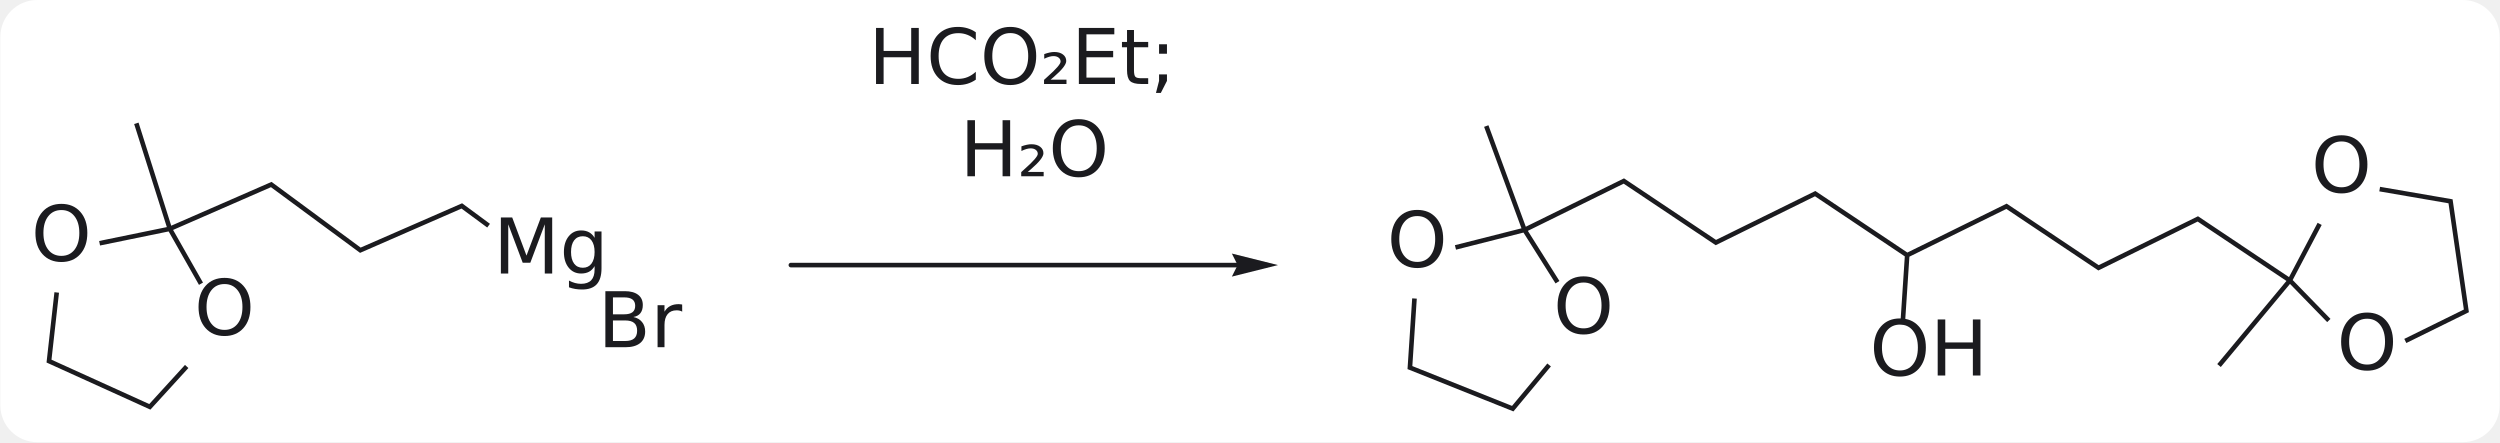
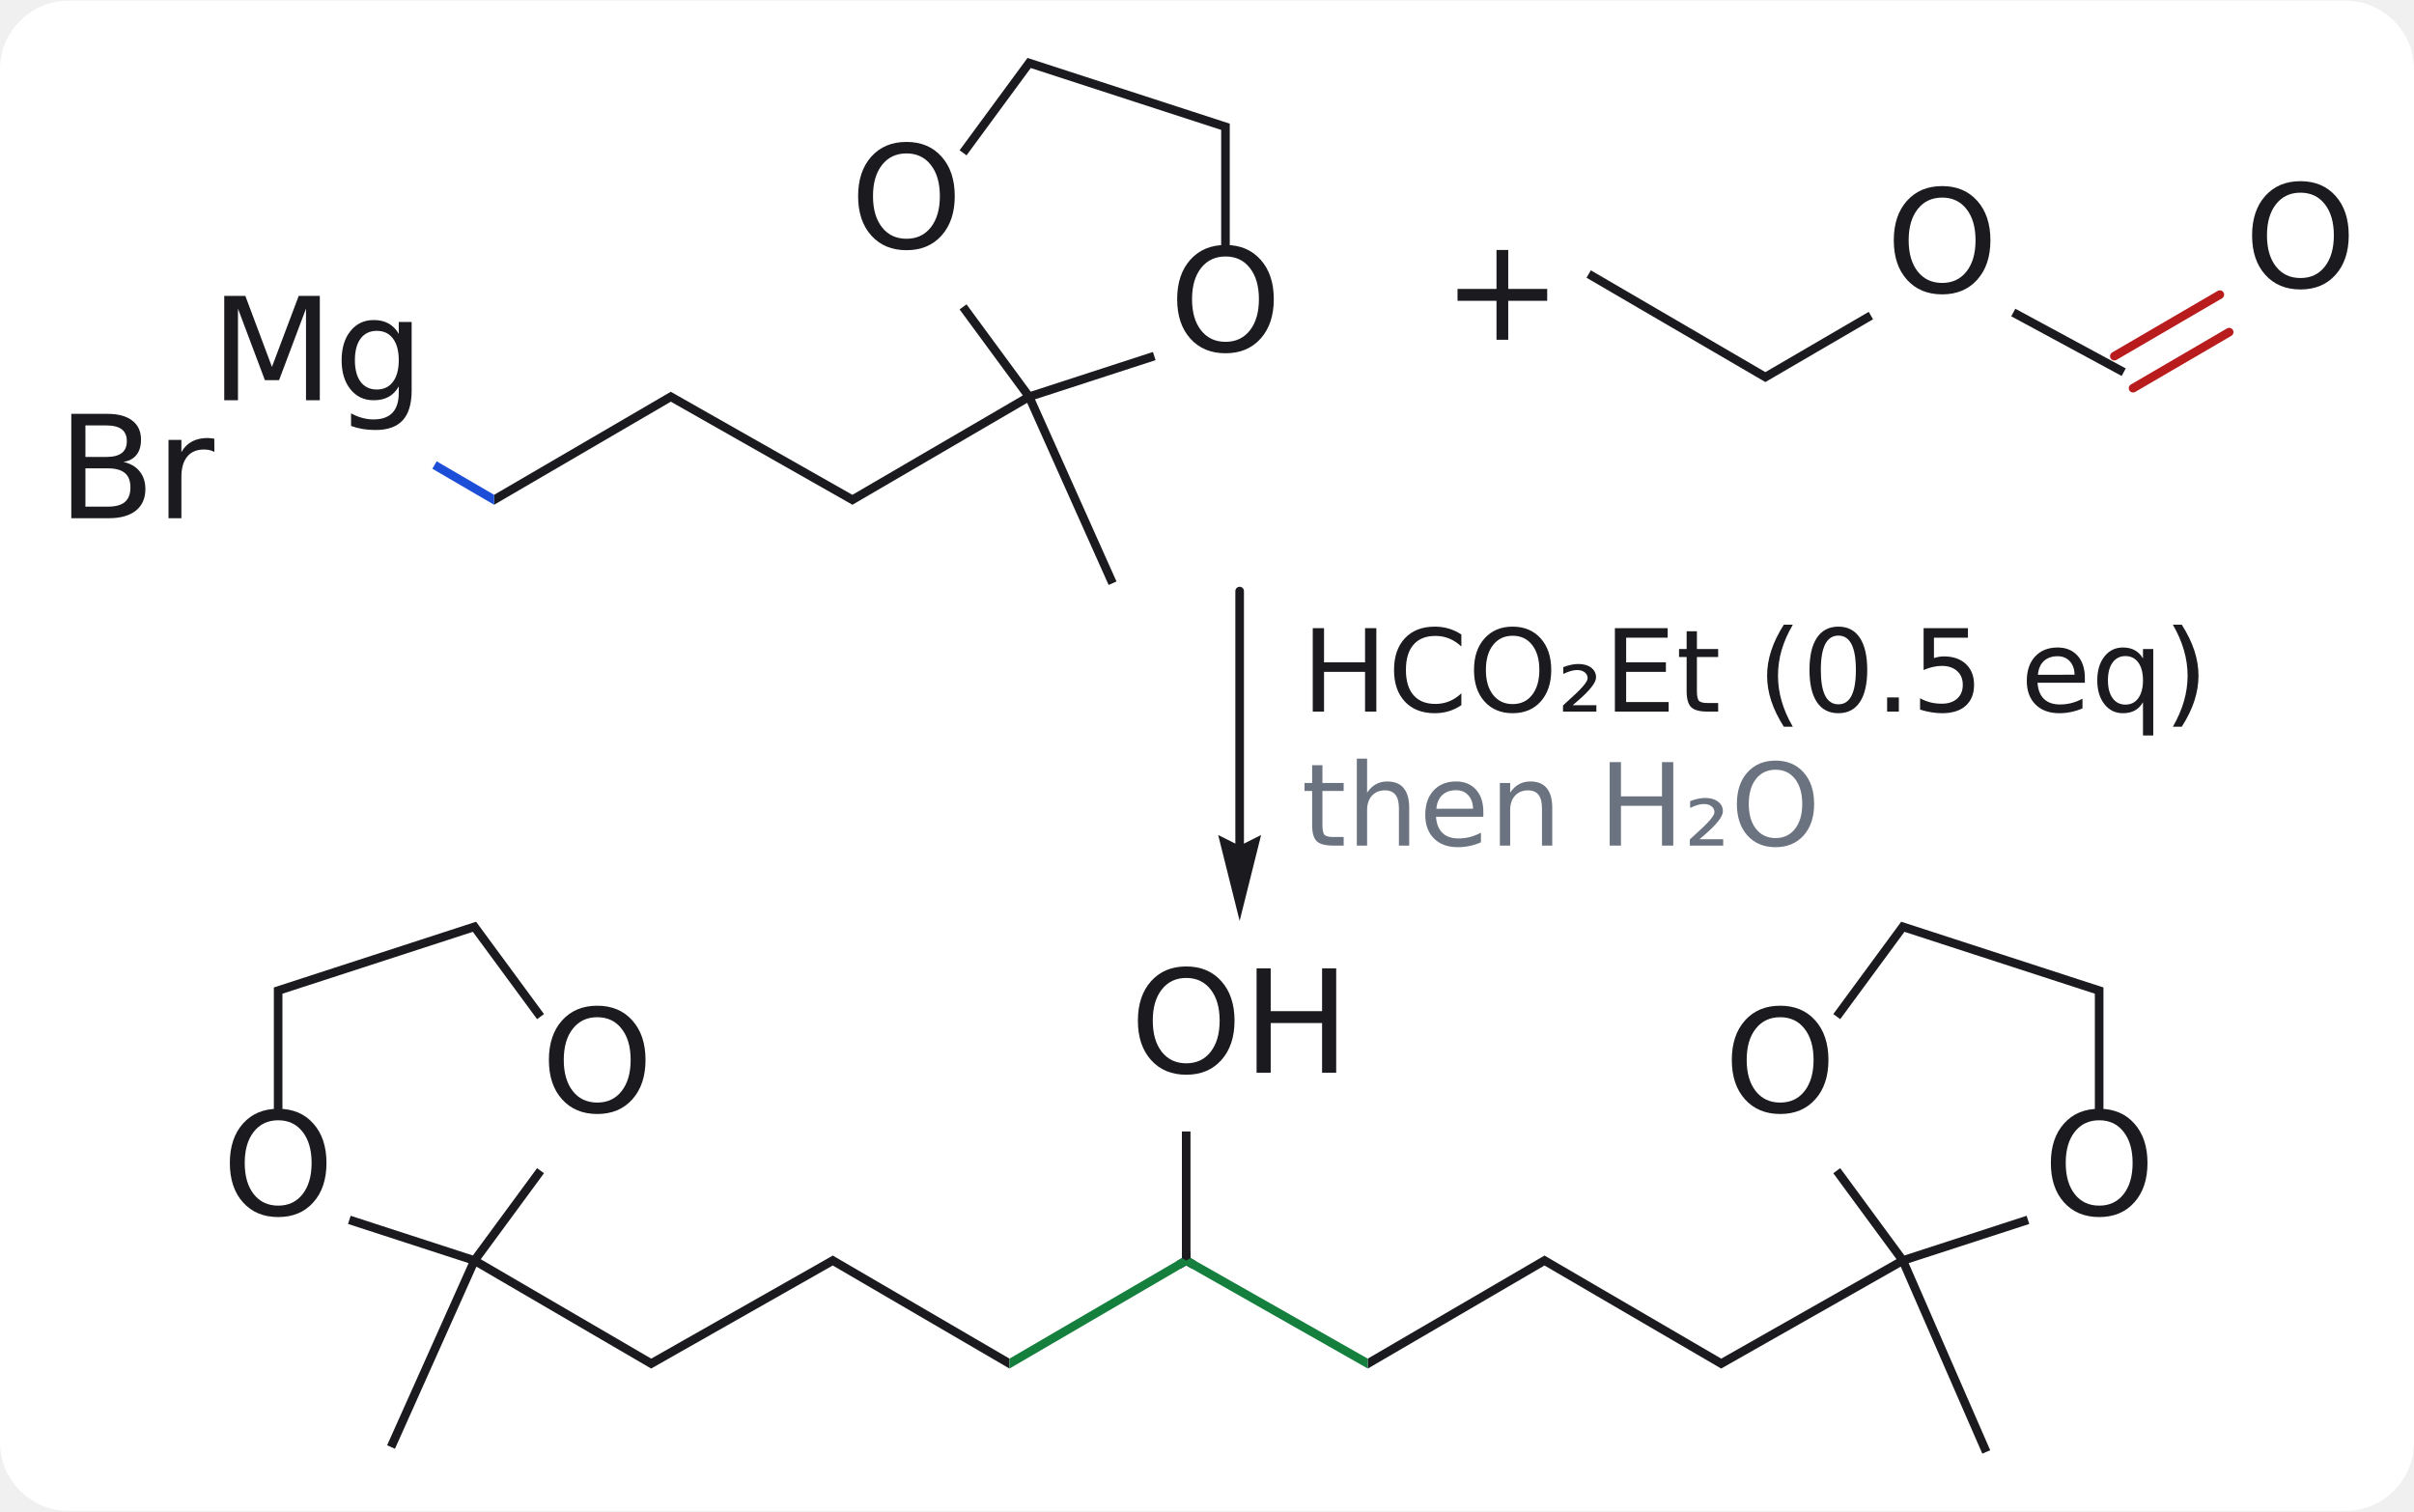
- <svg xmlns="http://www.w3.org/2000/svg" viewBox="-12.325 -11.667 948.195 167.755" width="588" height="104">
+ <svg xmlns="http://www.w3.org/2000/svg" viewBox="-0.667 -65.694 491.812 307.71" width="305" height="191">
  <style>.c-ink.fill{fill:#1b1b1f}.c-ink.stroke{stroke:#1b1b1f}.c-arrow.fill{fill:#c2410c}.c-arrow.stroke{stroke:#c2410c}.c-nu.fill{fill:#1d4ed8}.c-nu.stroke{stroke:#1d4ed8}.c-el.fill{fill:#b91c1c}.c-el.stroke{stroke:#b91c1c}.c-good.fill{fill:#15803d}.c-good.stroke{stroke:#15803d}.c-muted.fill{fill:#6b7280}.c-muted.stroke{stroke:#6b7280}.card{fill:#ffffff}@media (prefers-color-scheme: dark){.c-ink.fill{fill:#e6e6ea}.c-ink.stroke{stroke:#e6e6ea}.c-arrow.fill{fill:#ff9f5a}.c-arrow.stroke{stroke:#ff9f5a}.c-nu.fill{fill:#8ab4ff}.c-nu.stroke{stroke:#8ab4ff}.c-el.fill{fill:#ff8a8a}.c-el.stroke{stroke:#ff8a8a}.c-good.fill{fill:#6ee7a0}.c-good.stroke{stroke:#6ee7a0}.c-muted.fill{fill:#9ca3af}.c-muted.stroke{stroke:#9ca3af}.card{fill:#1e1e1e}}</style>
-   <rect class="card" x="-12.325" y="-11.667" width="948.195" height="167.755" rx="14" />
-   <path class="c-ink fill stroke" d="M173.424 73.243 L162.857 65.451 L162.632 67.46 L172.385 74.652 Z M162.857 65.451 L124.369 82.263 L124.143 84.271 L162.632 67.46 Z M124.369 82.263 L90.565 57.336 L90.34 59.344 L124.143 84.271 Z M90.565 57.336 L52.504 73.96 L51.964 75.151 L53.205 75.564 L90.34 59.344 Z M52.504 73.96 L40.102 34.851 L38.434 35.38 L50.836 74.489 L51.964 75.151 Z M50.836 74.489 L25.153 79.759 L25.504 81.473 L51.517 76.136 L51.964 75.151 Z M8.189 99.192 L5.195 125.864 L7.076 124.796 L9.928 99.387 Z M5.195 125.864 L44.6 143.744 L44.165 141.625 L7.076 124.796 Z M44.6 143.744 L59.016 127.958 L57.724 126.778 L44.165 141.625 Z M64.552 95.543 L53.205 75.564 L51.964 75.151 L51.517 76.136 L63.03 96.407 Z M710.243 111.417 L711.94 85.709 L711.1 85.147 L710.194 85.594 L708.497 111.302 Z M711.167 84.139 L676.256 60.789 L676.123 62.805 L710.194 85.594 L711.1 85.147 Z M676.256 60.789 L638.579 79.347 L638.446 81.363 L676.123 62.805 Z M638.579 79.347 L603.668 55.997 L603.535 58.013 L638.446 81.363 Z M603.668 55.997 L566.409 74.349 L565.924 75.563 L567.182 75.919 L603.535 58.013 Z M566.409 74.349 L552.227 35.85 L550.585 36.455 L564.767 74.954 L565.924 75.563 Z M565.523 76.568 L577.685 95.864 L579.166 94.931 L567.182 75.919 L565.924 75.563 Z M574.579 126.231 L561.182 142.325 L561.713 144.422 L575.924 127.351 Z M561.182 142.325 L523.36 127.215 L521.53 128.368 L561.713 144.422 Z M523.36 127.215 L525.048 101.637 L523.302 101.522 L521.53 128.368 Z M711.94 85.709 L748.711 67.597 L748.844 65.581 L711.167 84.139 L711.1 85.147 Z M748.711 67.597 L783.622 90.947 L783.755 88.931 L748.844 65.581 Z M783.622 90.947 L821.299 72.389 L821.432 70.372 L783.755 88.931 Z M821.299 72.389 L854.982 94.918 L856.277 94.731 L855.955 93.463 L821.432 70.372 Z M854.982 94.918 L828.732 126.45 L830.077 127.57 L856.327 96.038 L856.277 94.731 Z M856.327 96.038 L870.435 110.533 L871.689 109.313 L857.347 94.576 L856.277 94.731 Z M900.464 118.468 L924.204 106.775 L922.29 105.767 L899.691 116.899 Z M924.204 106.775 L918.015 63.948 L916.465 65.457 L922.29 105.767 Z M918.015 63.948 L890.506 59.208 L890.209 60.933 L916.465 65.457 Z M539.934 83.054 L565.523 76.568 L565.924 75.563 L564.767 74.954 L539.504 81.357 Z M866.808 72.86 L855.955 93.463 L856.277 94.731 L857.347 94.576 L868.356 73.675 Z " stroke-width="0" stroke-linecap="round" stroke-linejoin="round" />
-   <text class="c-ink fill" xml:space="preserve" x="214.351" y="99.867" font-family="DejaVu Sans, Noto Sans CJK KR, Noto Sans CJK JP, sans-serif" font-size="29.167" font-weight="normal" font-style="normal" text-decoration="none" dominant-baseline="text-before-edge">Br</text>
-   <text class="c-ink fill" xml:space="preserve" x="174.708" y="71.907" font-family="DejaVu Sans, Noto Sans CJK KR, Noto Sans CJK JP, sans-serif" font-size="29.167" font-weight="normal" font-style="normal" text-decoration="none" dominant-baseline="text-before-edge">Mg</text>
-   <text class="c-ink fill" xml:space="preserve" x="-0.658" y="67.136" font-family="DejaVu Sans, Noto Sans CJK KR, Noto Sans CJK JP, sans-serif" font-size="29.167" font-weight="normal" font-style="normal" text-decoration="none" dominant-baseline="text-before-edge">O</text>
-   <text class="c-ink fill" xml:space="preserve" x="61.227" y="95.216" font-family="DejaVu Sans, Noto Sans CJK KR, Noto Sans CJK JP, sans-serif" font-size="29.167" font-weight="normal" font-style="normal" text-decoration="none" dominant-baseline="text-before-edge">O</text>
-   <text class="c-ink fill" xml:space="preserve" x="696.855" y="110.6" font-family="DejaVu Sans, Noto Sans CJK KR, Noto Sans CJK JP, sans-serif" font-size="29.167" font-weight="normal" font-style="normal" text-decoration="none" dominant-baseline="text-before-edge">O</text>
-   <text class="c-ink fill" xml:space="preserve" x="719.812" y="110.6" font-family="DejaVu Sans, Noto Sans CJK KR, Noto Sans CJK JP, sans-serif" font-size="29.167" font-weight="normal" font-style="normal" text-decoration="none" dominant-baseline="text-before-edge">H</text>
-   <text class="c-ink fill" xml:space="preserve" x="576.84" y="94.638" font-family="DejaVu Sans, Noto Sans CJK KR, Noto Sans CJK JP, sans-serif" font-size="29.167" font-weight="normal" font-style="normal" text-decoration="none" dominant-baseline="text-before-edge">O</text>
-   <text class="c-ink fill" xml:space="preserve" x="513.733" y="69.426" font-family="DejaVu Sans, Noto Sans CJK KR, Noto Sans CJK JP, sans-serif" font-size="29.167" font-weight="normal" font-style="normal" text-decoration="none" dominant-baseline="text-before-edge">O</text>
-   <text class="c-ink fill" xml:space="preserve" x="874.091" y="108.373" font-family="DejaVu Sans, Noto Sans CJK KR, Noto Sans CJK JP, sans-serif" font-size="29.167" font-weight="normal" font-style="normal" text-decoration="none" dominant-baseline="text-before-edge">O</text>
-   <text class="c-ink fill" xml:space="preserve" x="864.371" y="41.115" font-family="DejaVu Sans, Noto Sans CJK KR, Noto Sans CJK JP, sans-serif" font-size="29.167" font-weight="normal" font-style="normal" text-decoration="none" dominant-baseline="text-before-edge">O</text>
-   <path class="c-ink stroke" d="M287.591 88.9 L468.016 88.9 " fill="none" stroke-width="1.75" stroke-linecap="round" stroke-linejoin="round" />
-   <path class="c-ink fill stroke" d="M472.391 88.9 L454.891 84.525 L457.078 88.9 L454.891 93.275 Z " stroke-width="0" stroke-linecap="round" stroke-linejoin="round" />
-   <text class="c-ink fill" xml:space="preserve" x="317.036" y="0" font-family="DejaVu Sans, Noto Sans CJK KR, Noto Sans CJK JP, sans-serif" font-size="29.167" font-weight="normal" font-style="normal" text-decoration="none" dominant-baseline="text-before-edge">HCO₂Et; </text>
-   <text class="c-ink fill" xml:space="preserve" x="351.7" y="35" font-family="DejaVu Sans, Noto Sans CJK KR, Noto Sans CJK JP, sans-serif" font-size="29.167" font-weight="normal" font-style="normal" text-decoration="none" dominant-baseline="text-before-edge">H₂O</text>
+   <rect class="card" x="-0.667" y="-65.694" width="491.812" height="307.710" rx="14" />
+   <path class="c-el stroke" d="M430.095 6.735 L451.588 -5.802 " fill="none" stroke-width="1.75" stroke-linecap="round" stroke-linejoin="round" />
+   <path class="c-el stroke" d="M433.905 13.265 L453.492 1.839 " fill="none" stroke-width="1.75" stroke-linecap="round" stroke-linejoin="round" />
+   <path class="c-ink fill stroke" d="M241.875 190.491 L241.875 189.25 L240.125 189.25 L240.125 190.497 L241 191 Z M241.006 192.01 L242.09 192.625 L242.954 191.103 L241.875 190.491 L241 191 Z M240.125 190.497 L239.047 191.126 L239.929 192.638 L241.006 192.01 L241 191 Z " stroke-width="0" stroke-linecap="round" stroke-linejoin="round" />
+   <path class="c-ink fill stroke" d="M226.799 52.643 L210.196 15.531 L209 15 L208.599 16.247 L225.201 53.357 Z M207.719 14.734 L172.994 34.99 L173.006 37.01 L208.599 16.247 L209 15 Z M172.994 34.99 L135.994 13.991 L136.006 16.01 L173.006 37.01 Z M135.994 13.991 L100 34.987 L100 37.013 L136.006 16.01 Z M209.331 13.973 L196.247 -3.822 L194.837 -2.785 L207.719 14.734 L209 15 Z M196.247 -34.178 L209.331 -51.973 L208.669 -54.027 L194.837 -35.215 Z M209.331 -51.973 L248.125 -39.364 L249.875 -40.636 L208.669 -54.027 Z M248.125 -39.364 L248.125 -13.697 L249.875 -13.697 L249.875 -40.636 Z M234.222 5.883 L209.331 13.973 L209 15 L210.196 15.531 L234.763 7.547 Z M322.559 -9.244 L359 12.013 L359 9.987 L323.441 -10.756 Z M359 12.013 L380.933 -0.781 L380.052 -2.293 L359 9.987 Z M409.091 -1.388 L431.584 10.77 L432.416 9.23 L409.924 -2.928 Z M240.125 164.697 L240.125 190.497 L241 191 L241.875 190.491 L241.875 164.697 Z M278.006 213.01 L314 192.013 L314 189.987 L277.994 210.99 Z M314 192.013 L349.994 213.01 L350.006 210.99 L314 189.987 Z M349.994 213.01 L386.586 192.241 L387 191 L385.712 190.725 L350.006 210.99 Z M386.586 192.241 L403.198 230.35 L404.802 229.65 L388.187 191.534 L387 191 Z M387.331 189.973 L374.247 172.178 L372.837 173.215 L385.712 190.725 L387 191 Z M374.247 141.822 L387.331 124.027 L386.669 121.972 L372.837 140.785 Z M387.331 124.027 L426.125 136.636 L427.875 135.364 L386.669 121.972 Z M426.125 136.636 L426.125 162.303 L427.875 162.303 L427.875 135.364 Z M205 210.987 L169.006 189.99 L168.994 192.01 L205 213.013 Z M169.006 189.99 L132.006 210.99 L131.994 213.01 L168.994 192.01 Z M132.006 210.99 L97.281 190.734 L96 191 L96.401 192.247 L131.994 213.01 Z M94.804 191.531 L78.201 228.643 L79.799 229.357 L96.401 192.247 L96 191 Z M97.281 190.734 L110.163 173.215 L108.753 172.178 L95.669 189.973 L96 191 Z M110.163 140.785 L96.331 121.972 L95.669 124.027 L108.753 141.822 Z M96.331 121.972 L55.125 135.364 L56.875 136.636 L95.669 124.027 Z M55.125 135.364 L55.125 162.303 L56.875 162.303 L56.875 136.636 Z M412.222 181.883 L387.331 189.973 L387 191 L388.187 191.534 L412.763 183.547 Z M70.237 183.547 L94.804 191.531 L96 191 L95.669 189.973 L70.778 181.883 Z " stroke-width="0" stroke-linecap="round" stroke-linejoin="round" />
+   <path class="c-nu fill stroke" d="M100 34.987 L88.298 28.161 L87.416 29.672 L100 37.013 Z " stroke-width="0" stroke-linecap="round" stroke-linejoin="round" />
+   <path class="c-good fill stroke" d="M241.006 192.01 L278.006 213.01 L277.994 210.99 L241.875 190.491 L241 191 Z M240.125 190.497 L205 210.987 L205 213.013 L241.006 192.01 L241 191 Z " stroke-width="0" stroke-linecap="round" stroke-linejoin="round" />
+   <text class="c-ink fill" xml:space="preserve" x="42.161" y="-4.475" font-family="DejaVu Sans, Noto Sans CJK KR, Noto Sans CJK JP, sans-serif" font-size="29.167" font-weight="normal" font-style="normal" text-decoration="none" dominant-baseline="text-before-edge">Mg</text>
+   <text class="c-ink fill" xml:space="preserve" x="11" y="19.558" font-family="DejaVu Sans, Noto Sans CJK KR, Noto Sans CJK JP, sans-serif" font-size="29.167" font-weight="normal" font-style="normal" text-decoration="none" dominant-baseline="text-before-edge">Br</text>
+   <text class="c-ink fill" xml:space="preserve" x="172.521" y="-35.456" font-family="DejaVu Sans, Noto Sans CJK KR, Noto Sans CJK JP, sans-serif" font-size="29.167" font-weight="normal" font-style="normal" text-decoration="none" dominant-baseline="text-before-edge">O</text>
+   <text class="c-ink fill" xml:space="preserve" x="237.521" y="-14.456" font-family="DejaVu Sans, Noto Sans CJK KR, Noto Sans CJK JP, sans-serif" font-size="29.167" font-weight="normal" font-style="normal" text-decoration="none" dominant-baseline="text-before-edge">O</text>
+   <text class="c-ink fill" xml:space="preserve" x="383.521" y="-26.456" font-family="DejaVu Sans, Noto Sans CJK KR, Noto Sans CJK JP, sans-serif" font-size="29.167" font-weight="normal" font-style="normal" text-decoration="none" dominant-baseline="text-before-edge">O</text>
+   <text class="c-ink fill" xml:space="preserve" x="456.521" y="-27.456" font-family="DejaVu Sans, Noto Sans CJK KR, Noto Sans CJK JP, sans-serif" font-size="29.167" font-weight="normal" font-style="normal" text-decoration="none" dominant-baseline="text-before-edge">O</text>
+   <text class="c-ink fill" xml:space="preserve" x="229.521" y="132.544" font-family="DejaVu Sans, Noto Sans CJK KR, Noto Sans CJK JP, sans-serif" font-size="29.167" font-weight="normal" font-style="normal" text-decoration="none" dominant-baseline="text-before-edge">O</text>
+   <text class="c-ink fill" xml:space="preserve" x="252.479" y="132.544" font-family="DejaVu Sans, Noto Sans CJK KR, Noto Sans CJK JP, sans-serif" font-size="29.167" font-weight="normal" font-style="normal" text-decoration="none" dominant-baseline="text-before-edge">H</text>
+   <text class="c-ink fill" xml:space="preserve" x="350.521" y="140.544" font-family="DejaVu Sans, Noto Sans CJK KR, Noto Sans CJK JP, sans-serif" font-size="29.167" font-weight="normal" font-style="normal" text-decoration="none" dominant-baseline="text-before-edge">O</text>
+   <text class="c-ink fill" xml:space="preserve" x="415.521" y="161.544" font-family="DejaVu Sans, Noto Sans CJK KR, Noto Sans CJK JP, sans-serif" font-size="29.167" font-weight="normal" font-style="normal" text-decoration="none" dominant-baseline="text-before-edge">O</text>
+   <text class="c-ink fill" xml:space="preserve" x="109.521" y="140.544" font-family="DejaVu Sans, Noto Sans CJK KR, Noto Sans CJK JP, sans-serif" font-size="29.167" font-weight="normal" font-style="normal" text-decoration="none" dominant-baseline="text-before-edge">O</text>
+   <text class="c-ink fill" xml:space="preserve" x="44.521" y="161.544" font-family="DejaVu Sans, Noto Sans CJK KR, Noto Sans CJK JP, sans-serif" font-size="29.167" font-weight="normal" font-style="normal" text-decoration="none" dominant-baseline="text-before-edge">O</text>
+   <path class="c-ink stroke" d="M251.89 54.6 L251.89 117.425 " fill="none" stroke-width="1.75" stroke-linecap="round" stroke-linejoin="round" />
+   <path class="c-ink fill stroke" d="M251.89 121.8 L256.265 104.3 L251.89 106.487 L247.515 104.3 Z " stroke-width="0" stroke-linecap="round" stroke-linejoin="round" />
+   <text class="c-ink fill" xml:space="preserve" x="293.189" y="-16.8" font-family="DejaVu Sans, Noto Sans CJK KR, Noto Sans CJK JP, sans-serif" font-size="29.167" font-weight="normal" font-style="normal" text-decoration="none" dominant-baseline="text-before-edge">+</text>
+   <text class="c-ink fill" xml:space="preserve" x="264.49" y="63" font-family="DejaVu Sans, Noto Sans CJK KR, Noto Sans CJK JP, sans-serif" font-size="23.333" font-weight="normal" font-style="normal" text-decoration="none" dominant-baseline="text-before-edge">HCO₂Et (0.5 eq)</text>
+   <text class="c-muted fill" xml:space="preserve" x="264.49" y="90.3" font-family="DejaVu Sans, Noto Sans CJK KR, Noto Sans CJK JP, sans-serif" font-size="23.333" font-weight="normal" font-style="normal" text-decoration="none" dominant-baseline="text-before-edge">then H₂O</text>
</svg>
